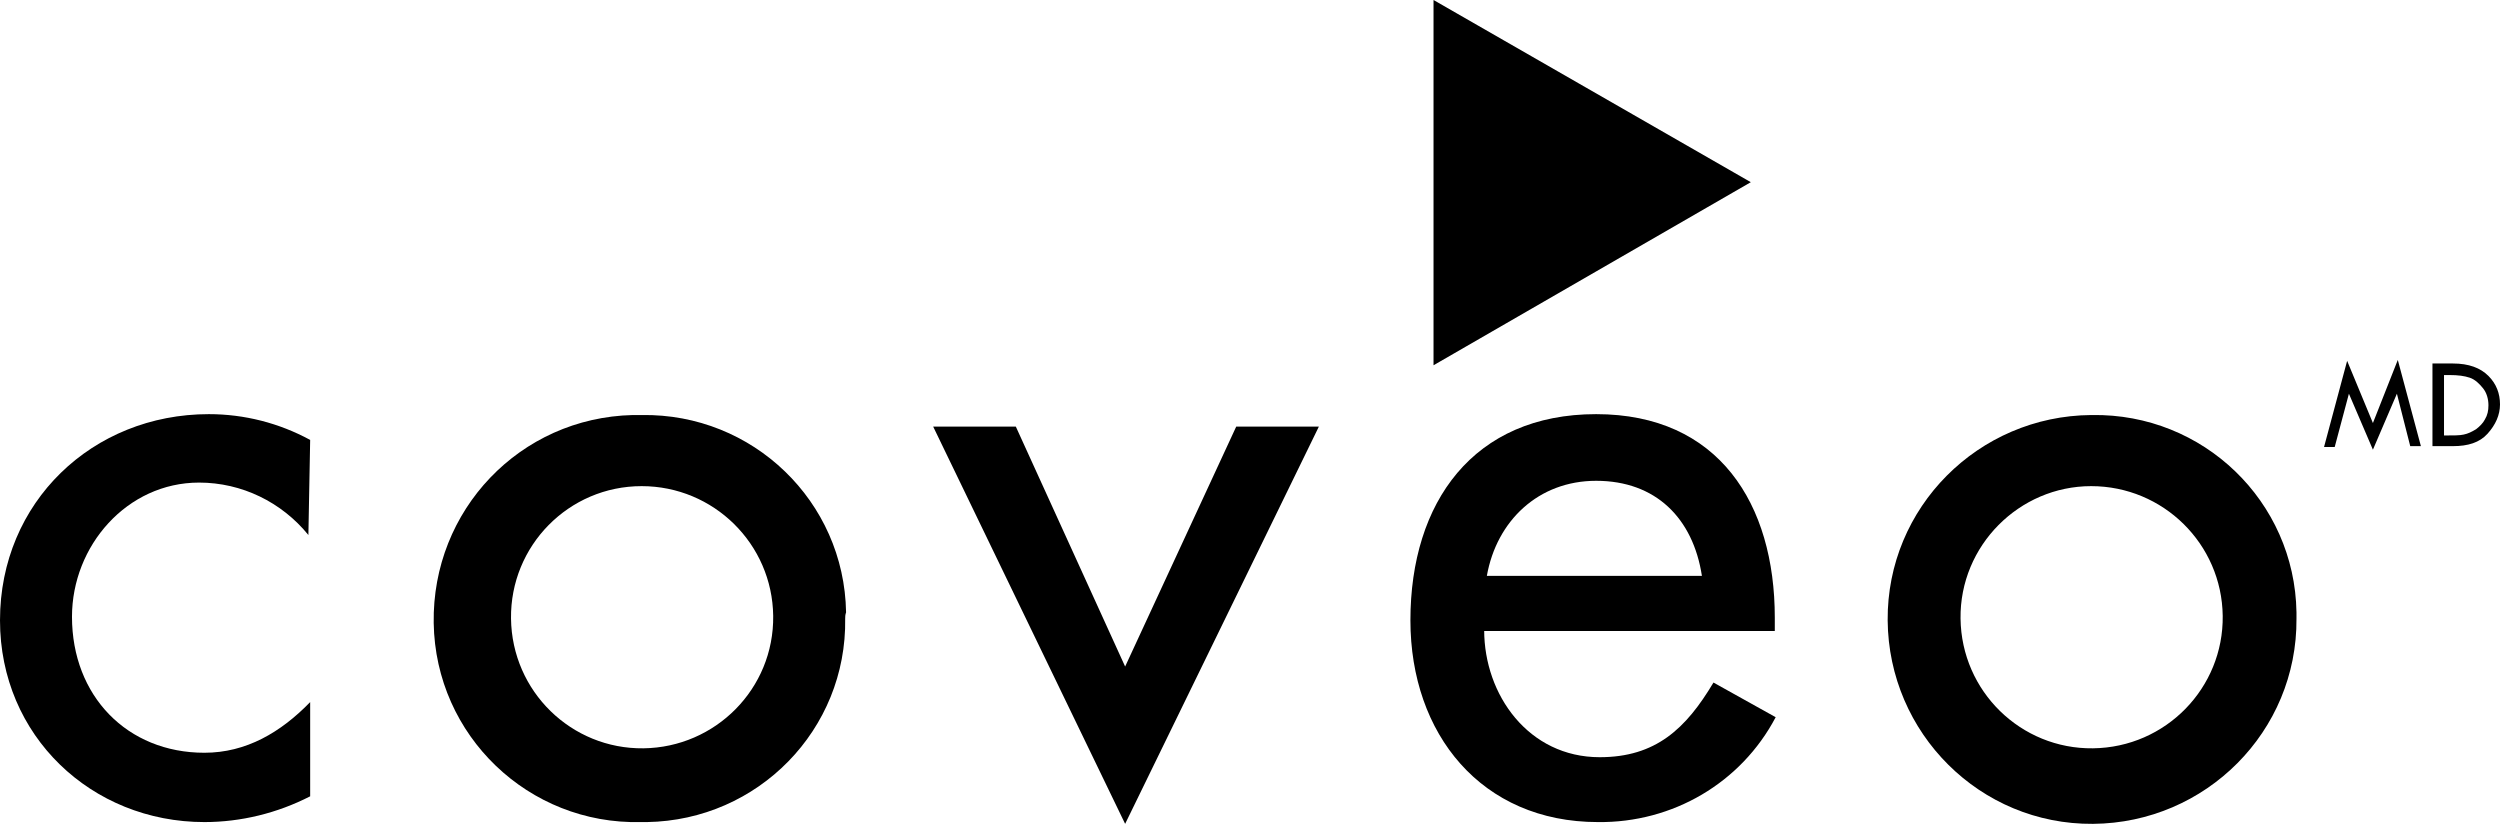
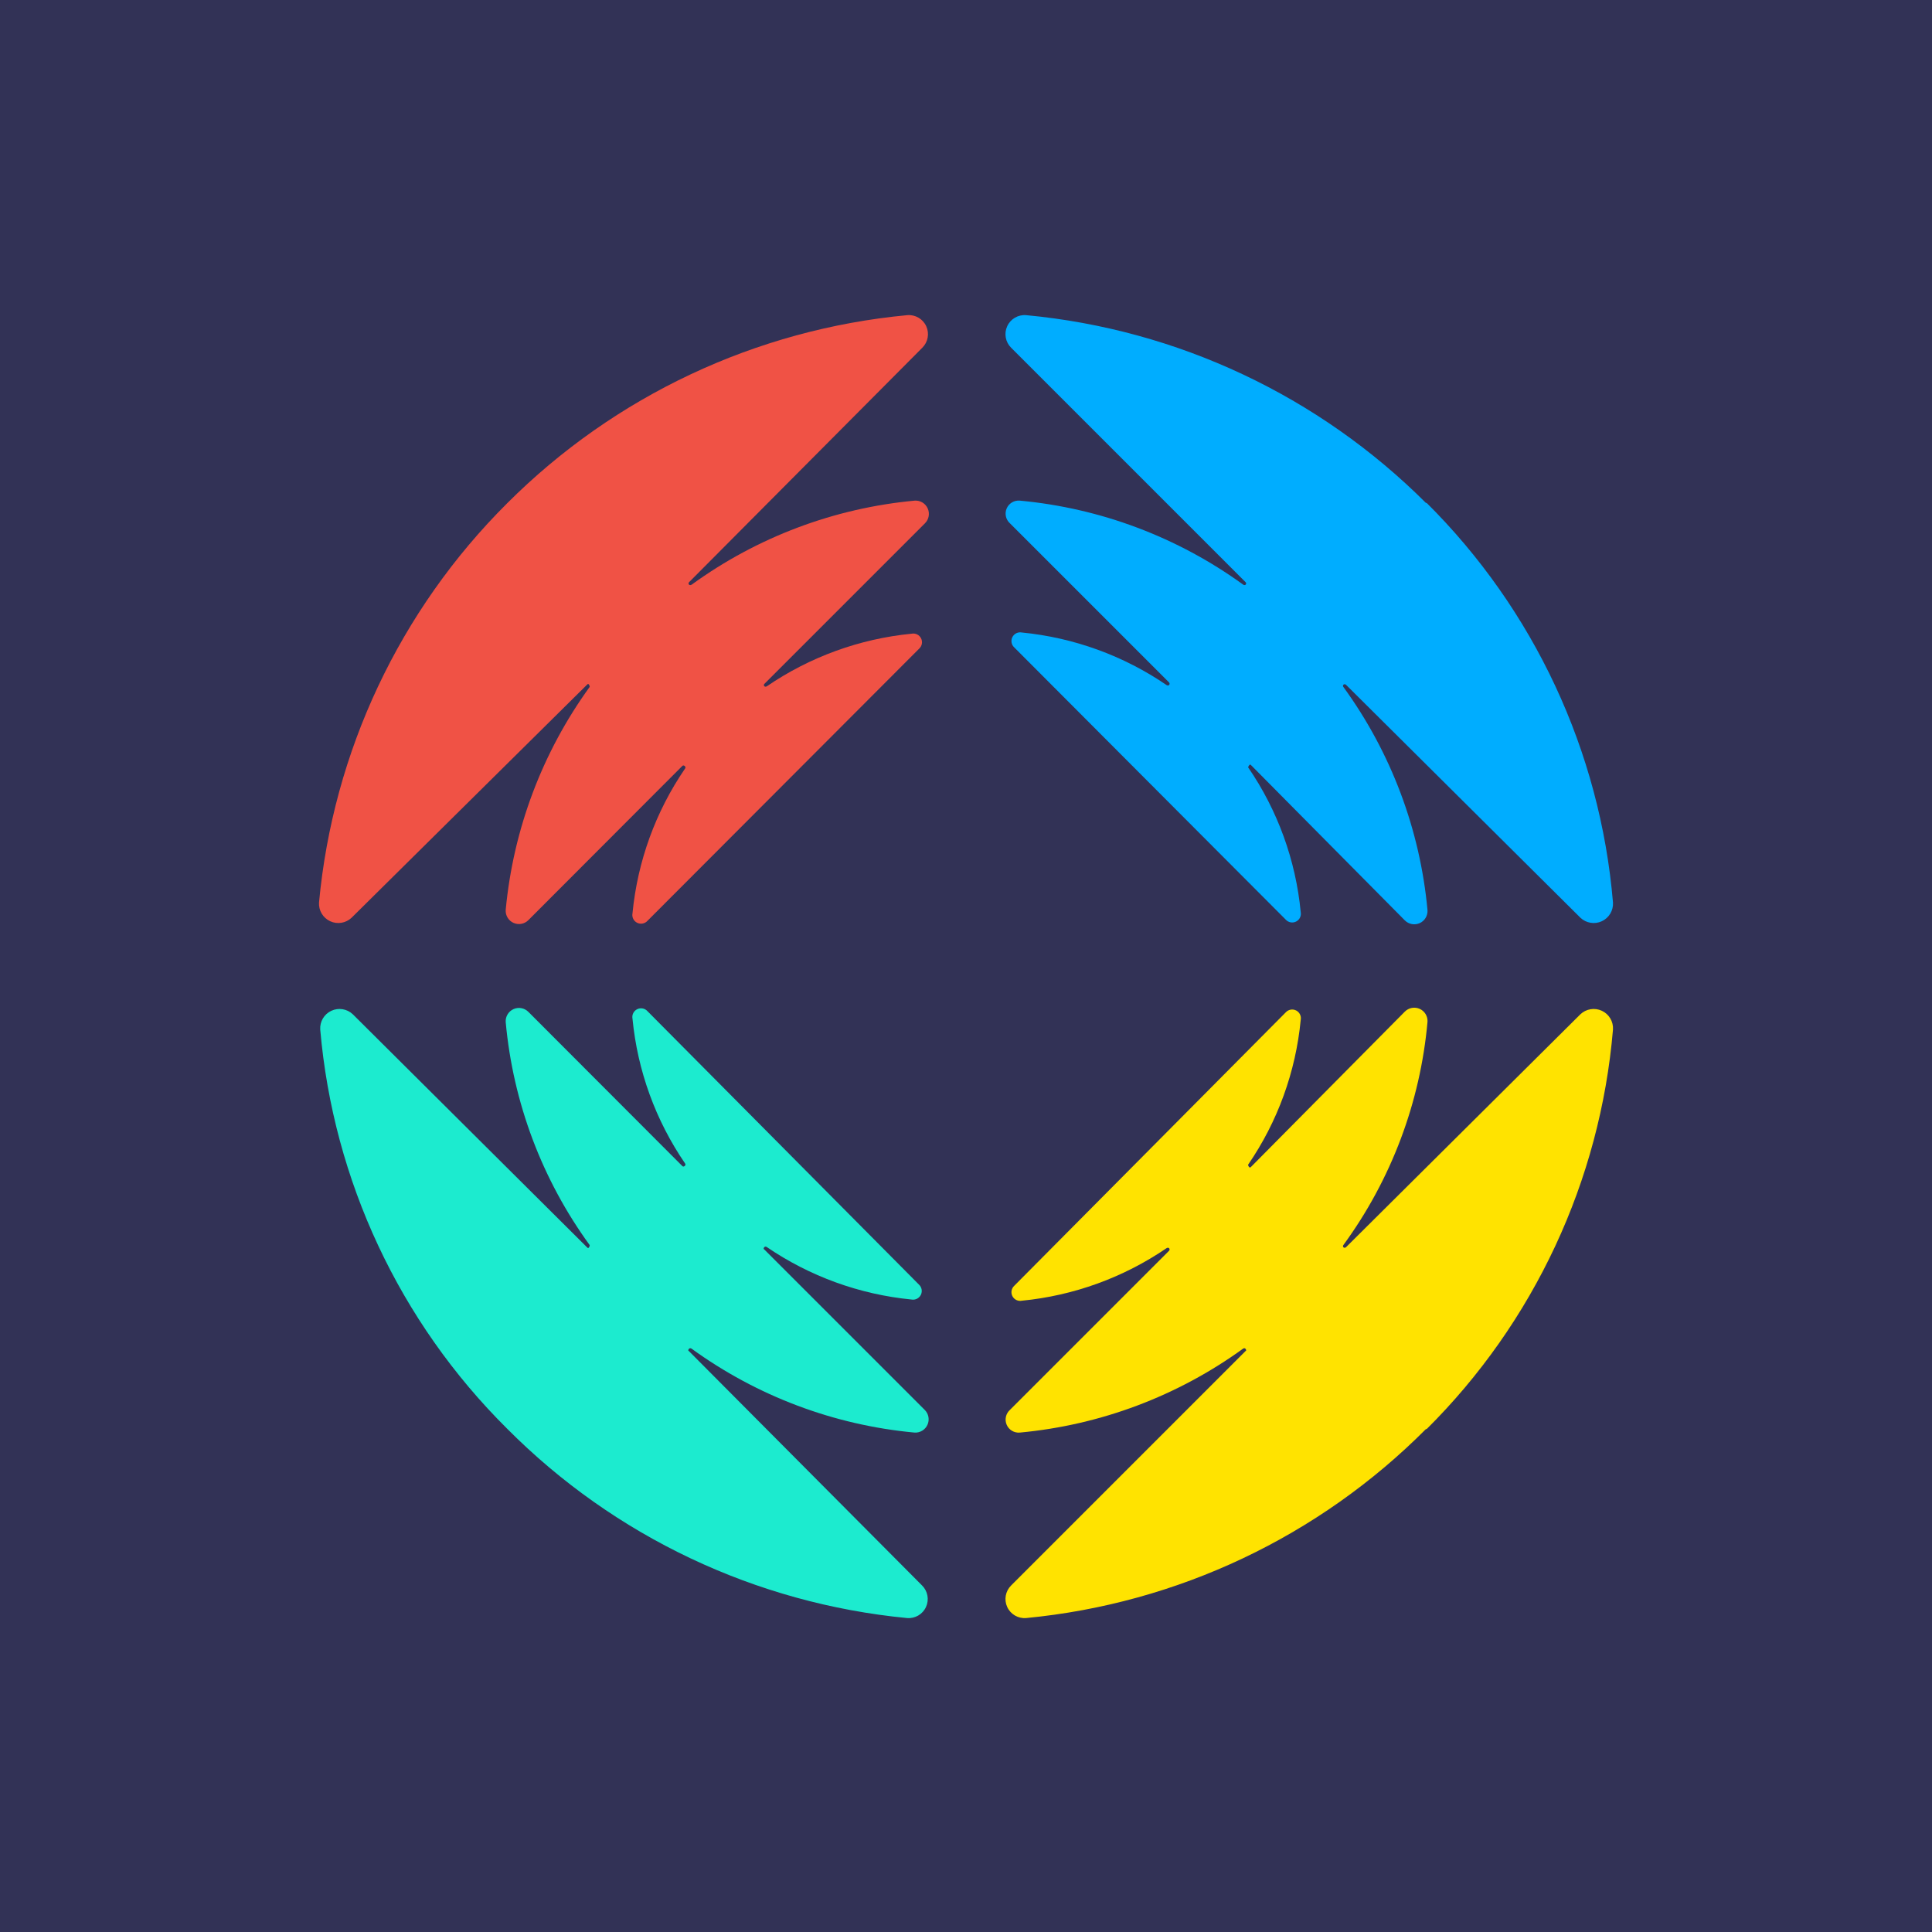
- <svg xmlns="http://www.w3.org/2000/svg" version="1.1" id="Calque_1" x="0px" y="0px" width="281.3px" height="92.7px" viewBox="0 0 281.3 92.7" style="enable-background:new 0 0 281.3 92.7;" xml:space="preserve">
-   <g id="Layer_2">
-     <g id="Layer_1-2">
-       <path class="st0" d="M34.7,60.2c-3-3.7-7.5-5.9-12.3-5.9c-8.1,0-14.3,7.1-14.3,15.1c0,8.9,6.2,15.3,14.9,15.3 c4.7,0,8.6-2.3,11.9-5.7v10.6c-3.7,1.9-7.8,2.9-11.9,2.9c-12.7,0-23-9.7-23-22.7c0-13.3,10.4-23.2,23.5-23.2c4,0,7.9,1,11.4,2.9 L34.7,60.2z" />
-       <path class="st0" d="M57.5,69.6c0.1,8.2,6.8,14.7,14.9,14.6S87.1,77.5,87,69.3c-0.1-8.1-6.7-14.6-14.8-14.6 C64,54.7,57.4,61.4,57.5,69.6 M95.1,69.6c0.2,12.5-9.8,22.7-22.3,22.9c-0.2,0-0.5,0-0.7,0C59.5,92.8,49,82.8,48.8,70.1 S58.5,47,71.2,46.7c0.3,0,0.6,0,1,0c12.5-0.2,22.8,9.7,23,22.2C95.1,69.2,95.1,69.4,95.1,69.6" />
-       <polygon class="st0" points="126.6,75 139.1,48 148.4,48 126.6,92.7 105,48 114.3,48 " />
-       <path class="st0" d="M191.5,64.8c-1-6.5-5.2-10.7-11.9-10.7c-6.5,0-11.2,4.5-12.3,10.7H191.5z M167,70.9c0,7.3,5,14.3,13,14.3 c6.3,0,9.7-3.2,12.8-8.4l7,3.9c-3.9,7.4-11.6,11.9-20,11.8c-13.1,0-21.1-9.9-21.1-22.7c0-13.3,7.1-23.2,20.9-23.2 s20.1,10.1,20.1,22.9v1.5H167z" />
-       <path class="st0" d="M220.6,69.6c0.1,8.2,6.8,14.7,14.9,14.6c8.2-0.1,14.7-6.8,14.6-14.9c-0.1-8.1-6.7-14.6-14.8-14.6 C227.2,54.7,220.5,61.4,220.6,69.6 M258.4,69.6c0.1,12.7-10.2,23-22.9,23.1c-12.7,0.1-23-10.2-23.1-22.9 c-0.1-12.7,10.2-23,22.9-23.1c0,0,0.1,0,0.1,0c12.5-0.2,22.8,9.7,23,22.2C258.4,69.2,258.4,69.4,258.4,69.6" />
-       <polygon class="st1" points="197,20.5 161.3,0 161.3,41.1 " />
-     </g>
-   </g>
-   <g>
-     <path class="st0" d="M269.8,40.5l2.6,9.7h-1.2l-1.5-5.9l-2.7,6.3l-2.7-6.3l-1.6,6h-1.2l2.6-9.7l2.9,7L269.8,40.5z" />
-     <path class="st0" d="M273.7,40.9h2.3c1.8,0,3.1,0.5,4,1.4s1.3,2,1.3,3.2c0,1.2-0.5,2.3-1.4,3.3s-2.2,1.4-3.9,1.4h-2.3V40.9z M275,42.1V49h0.1c0.9,0,1.7,0,2.1-0.1c0.5-0.1,0.9-0.3,1.4-0.6c0.4-0.3,0.8-0.7,1-1.1c0.3-0.5,0.4-1,0.4-1.6 c0-0.7-0.2-1.4-0.6-1.9s-0.9-1-1.5-1.2c-0.6-0.2-1.3-0.3-2.3-0.3H275z" />
-   </g>
+ <svg xmlns="http://www.w3.org/2000/svg" id="Calque_1" data-name="Calque 1" viewBox="0 0 80 80">
+   <defs>
+     <style>.cls-1{fill:#323256;}.cls-2{fill:#00adff;}.cls-3{fill:#f05245;}.cls-4{fill:#1cebcf;}.cls-5{fill:#ffe300;}</style>
+   </defs>
+   <rect class="cls-1" width="80" height="80" />
+   <path class="cls-2" d="M59.06,20.84a27,27,0,0,0-16.57-7.79.79.79,0,0,0-.62,1.35l9.71,9.71c.05.05,0,.16-.1.1a18.72,18.72,0,0,0-9.25-3.48.54.54,0,0,0-.41.94l6.59,6.59c.05.06,0,.16-.1.11a12.85,12.85,0,0,0-6-2.18.36.36,0,0,0-.31.62L53.24,38.08a.36.36,0,0,0,.62-.31,12.74,12.74,0,0,0-2.18-6s.06-.15.11-.1l6.38,6.44a.55.55,0,0,0,.94-.42,18.63,18.63,0,0,0-3.48-9.24c-.05-.05,0-.16.1-.1L65.44,38a.8.8,0,0,0,1.35-.63,26.47,26.47,0,0,0-7.73-16.56" />
+   <path class="cls-3" d="M21,20.84a27,27,0,0,1,16.57-7.79.79.79,0,0,1,.62,1.35l-9.66,9.71c-.05.05,0,.16.11.1a18.65,18.65,0,0,1,9.24-3.48.55.55,0,0,1,.42.94l-6.65,6.65c-.05.05,0,.15.1.1a12.85,12.85,0,0,1,6-2.18.36.36,0,0,1,.31.62L26.81,38.13a.36.36,0,0,1-.62-.31,12.78,12.78,0,0,1,2.18-6c.05-.06-.05-.16-.11-.11l-6.38,6.39a.55.55,0,0,1-.94-.42,18.73,18.73,0,0,1,3.48-9.24c0-.05-.05-.16-.1-.1L14.56,38a.8.8,0,0,1-1.35-.63A26.85,26.85,0,0,1,21,20.84" />
+   <path class="cls-4" d="M21,59.16A27,27,0,0,0,37.56,67a.79.79,0,0,0,.62-1.35l-9.66-9.71c-.05,0,0-.16.11-.1a18.65,18.65,0,0,0,9.24,3.48.55.55,0,0,0,.42-.94l-6.65-6.65c-.05,0,0-.15.1-.1a12.85,12.85,0,0,0,6,2.18.36.36,0,0,0,.31-.62L26.81,41.87a.36.36,0,0,0-.62.31,12.78,12.78,0,0,0,2.18,6c.05.06-.05.16-.11.11l-6.38-6.39a.55.55,0,0,0-.94.42,18.55,18.55,0,0,0,3.48,9.24c0,.05-.05.16-.1.1L14.61,42a.8.8,0,0,0-1.35.63A26.52,26.52,0,0,0,21,59.16" />
+   <path class="cls-5" d="M59.06,59.16A27,27,0,0,1,42.49,67a.79.79,0,0,1-.62-1.35l9.71-9.71c.05,0,0-.16-.1-.1a18.72,18.72,0,0,1-9.25,3.48.54.54,0,0,1-.41-.94l6.59-6.59c.05-.06,0-.16-.1-.11a12.85,12.85,0,0,1-6,2.18.36.36,0,0,1-.31-.62L53.24,41.92a.36.36,0,0,1,.62.31,12.74,12.74,0,0,1-2.18,6c0,.05.06.15.11.1l6.38-6.44a.55.55,0,0,1,.94.42,18.46,18.46,0,0,1-3.48,9.24c-.05.05,0,.16.1.1L65.44,42a.8.8,0,0,1,1.35.63,26.47,26.47,0,0,1-7.73,16.56" />
</svg>
